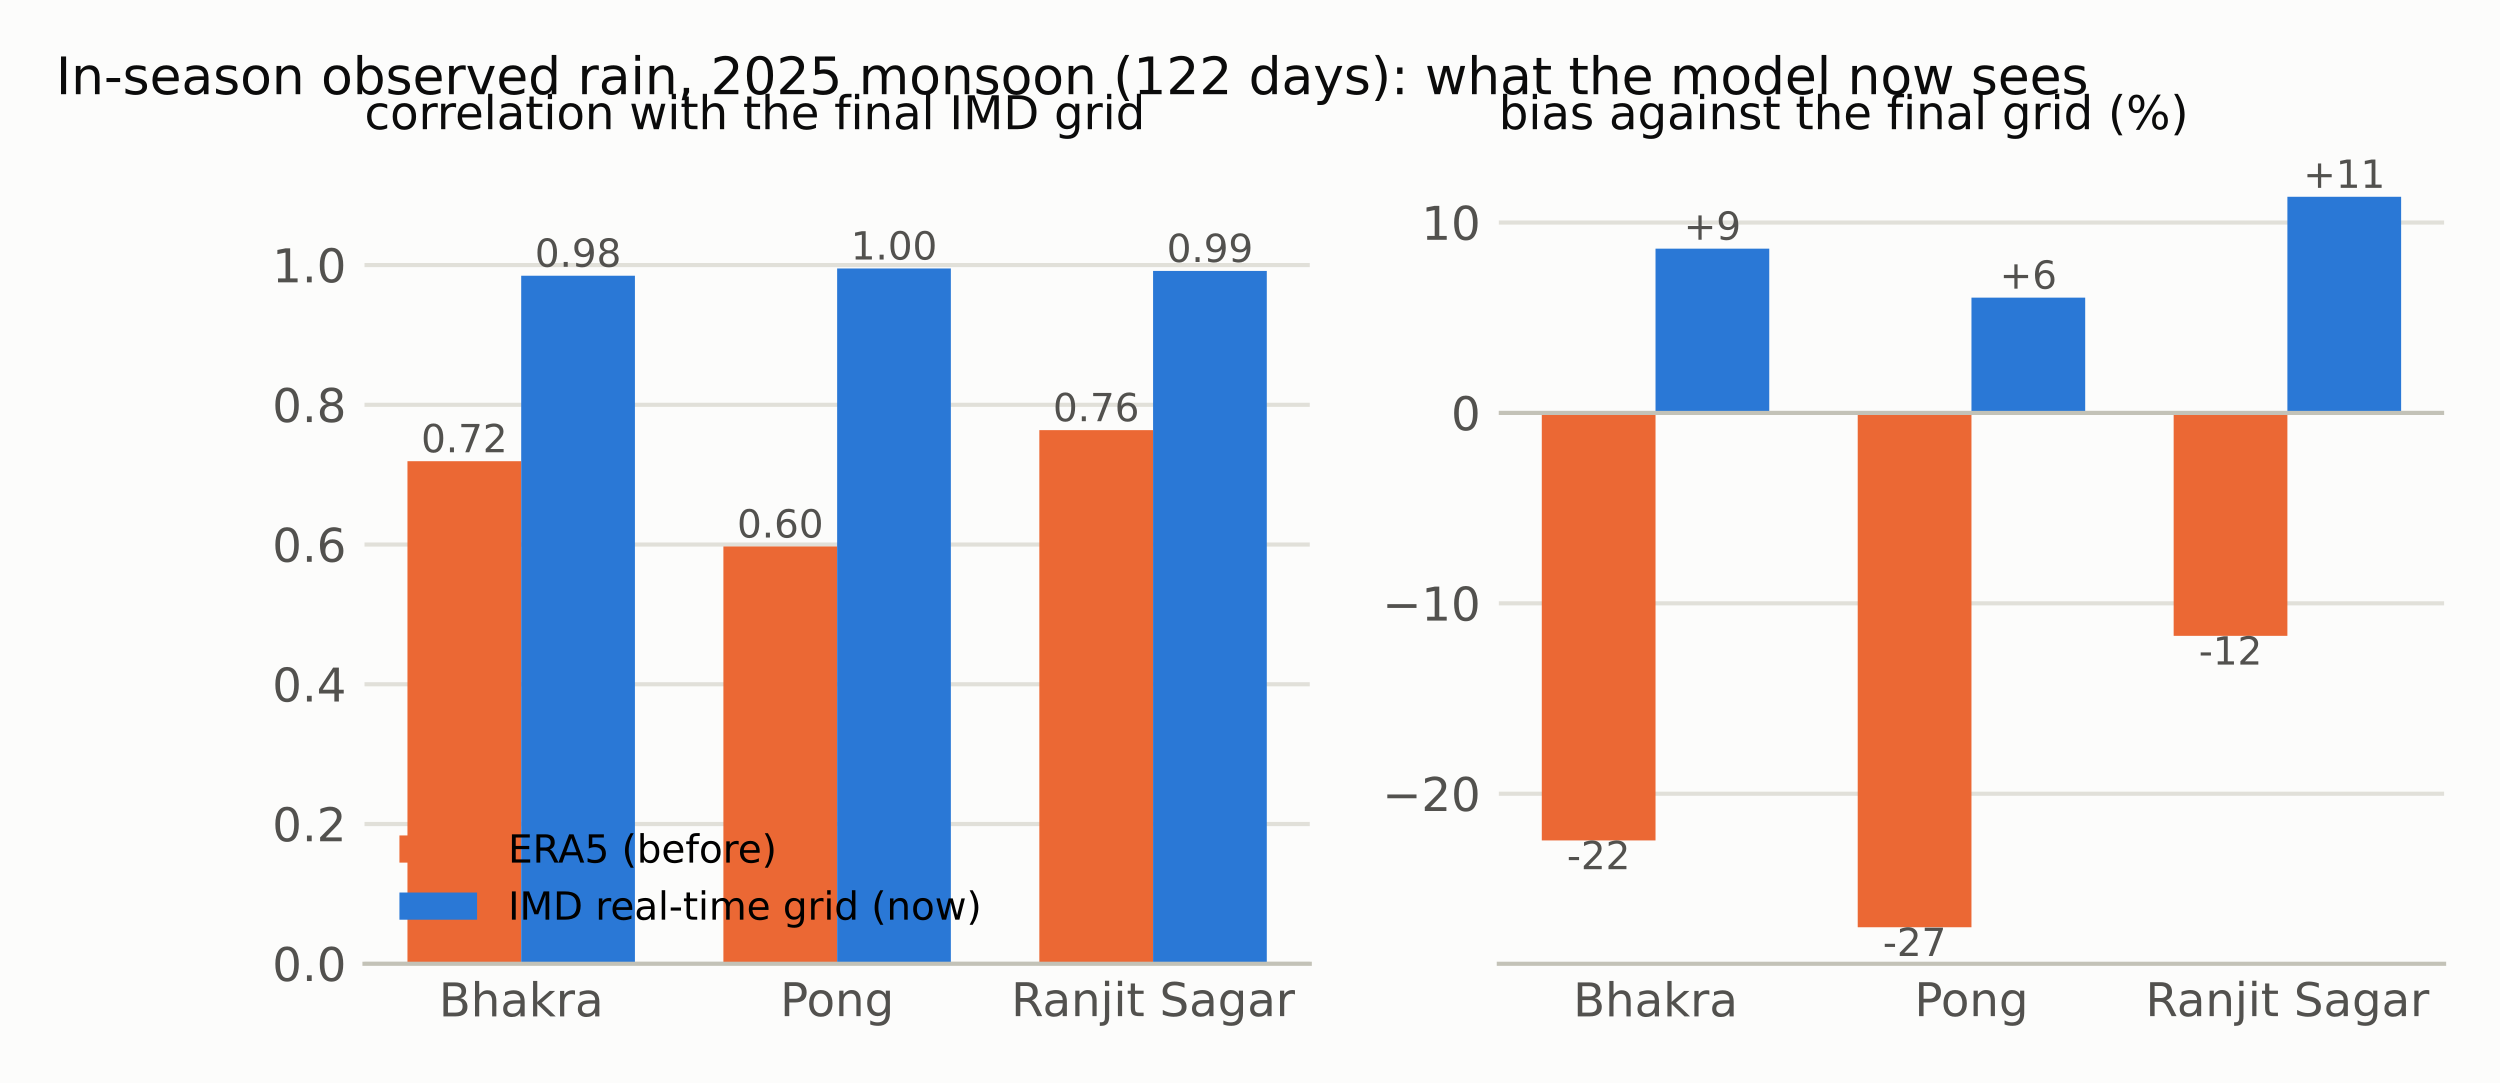
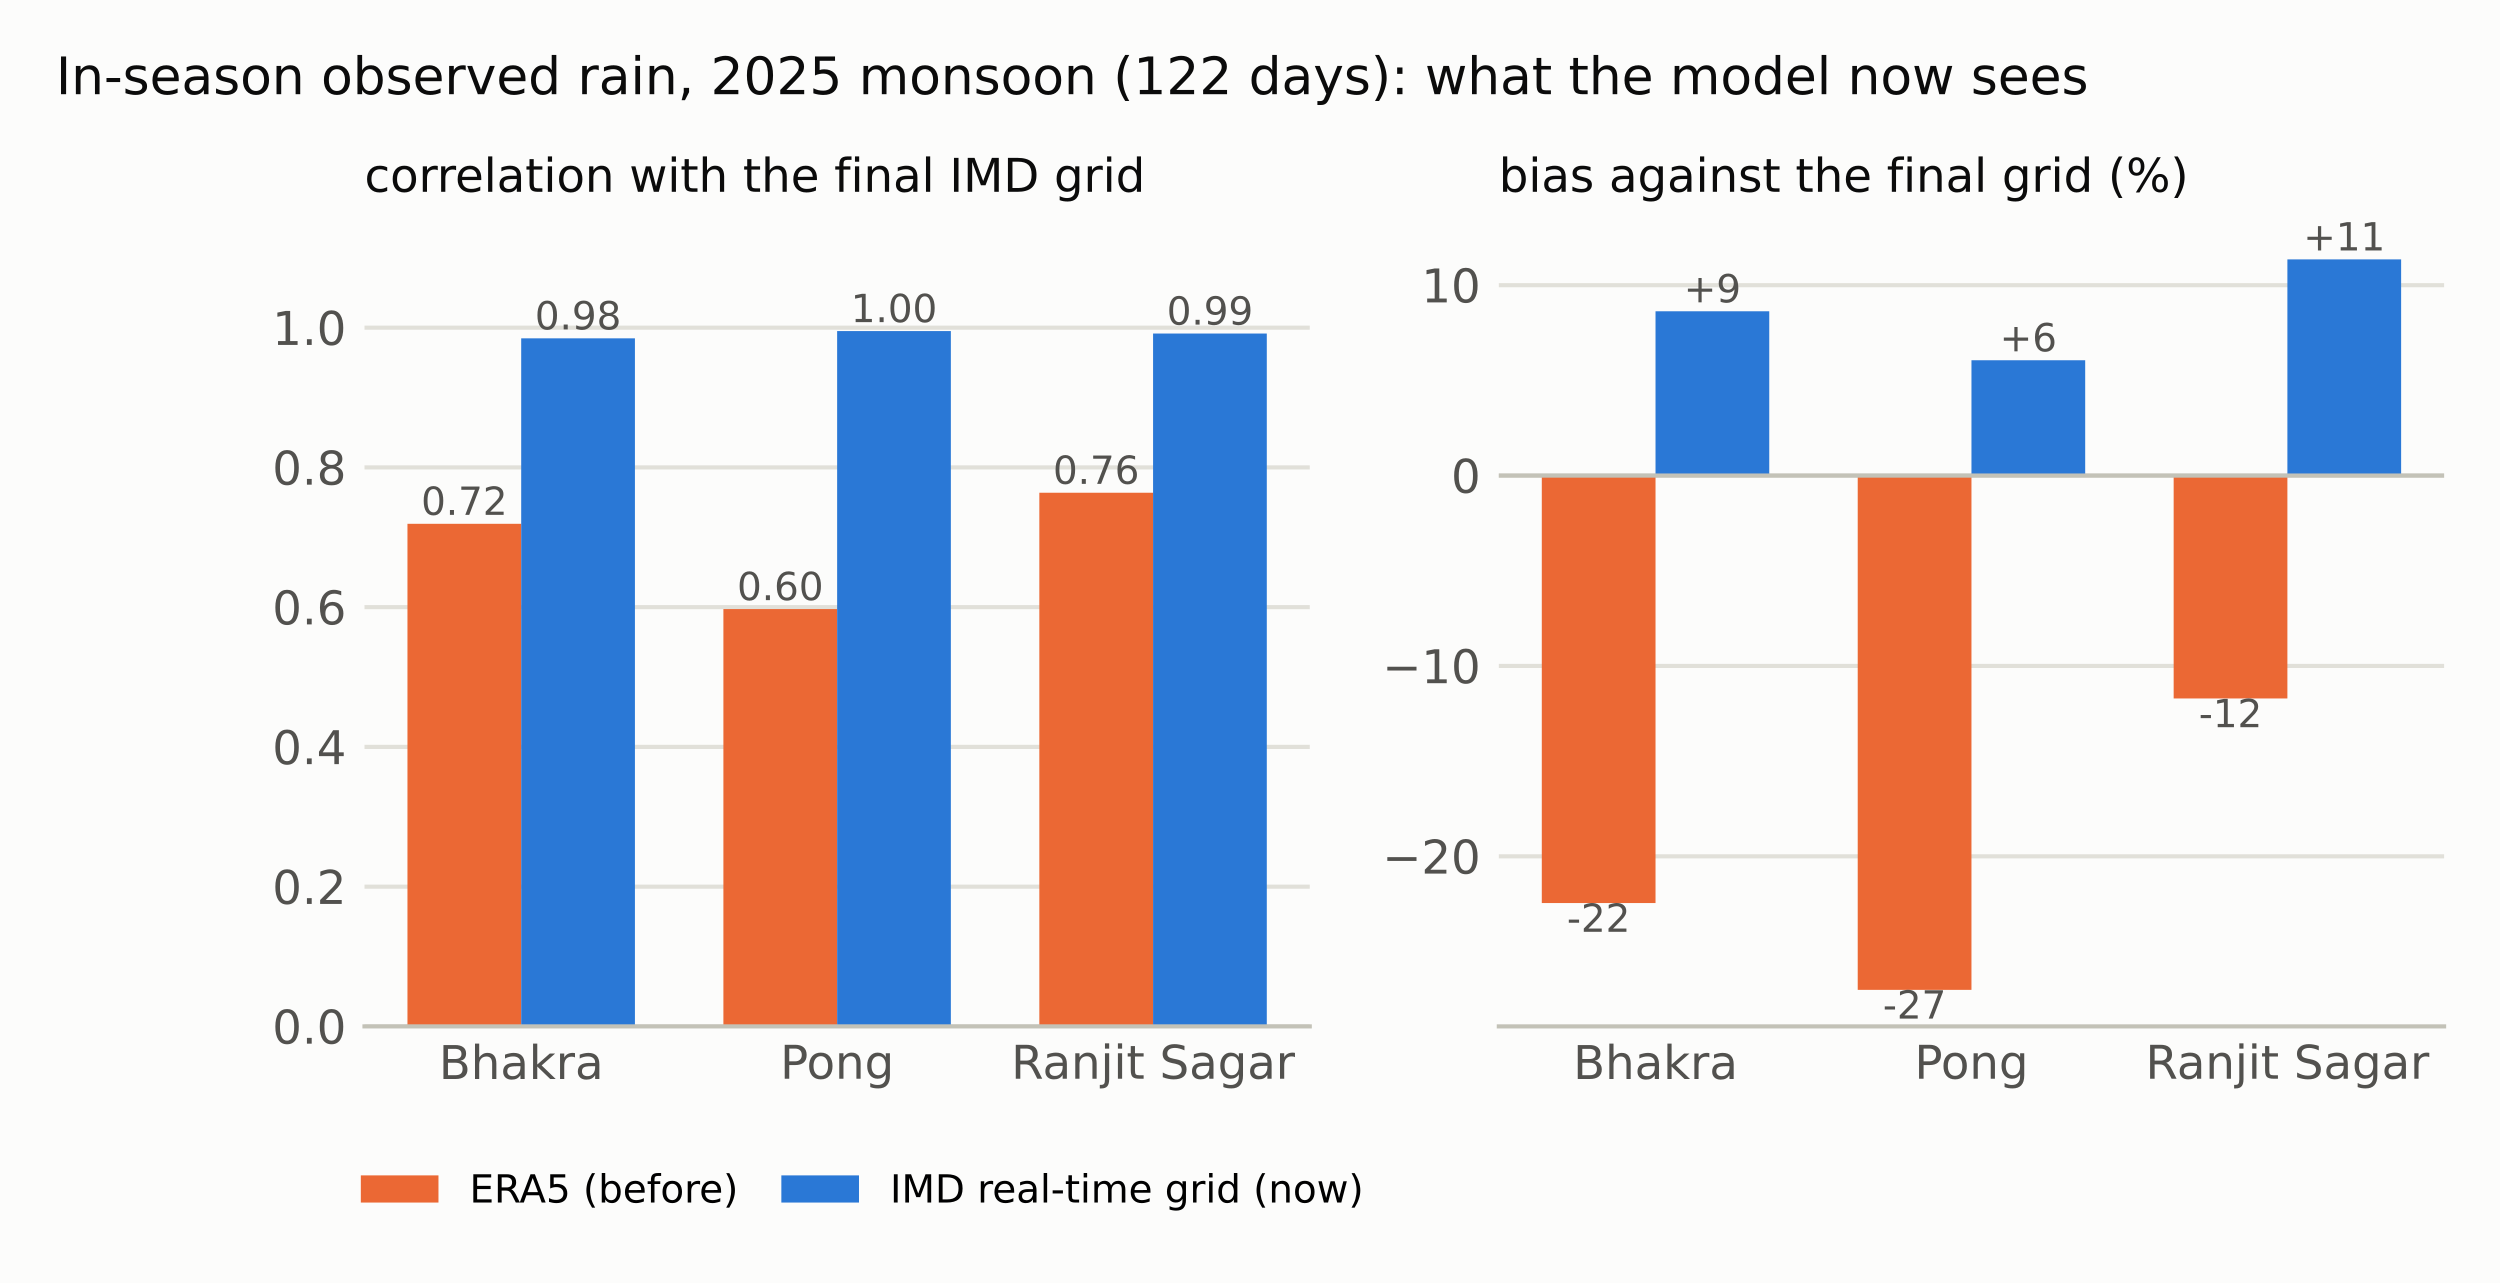
- <svg xmlns="http://www.w3.org/2000/svg" width="482.976pt" height="209.225pt" viewBox="0 0 482.976 209.225" version="1.1">
+ <svg xmlns="http://www.w3.org/2000/svg" width="482.976pt" height="247.888pt" viewBox="0 0 482.976 247.888" version="1.1">
  <defs>
    <style type="text/css">*{stroke-linejoin: round; stroke-linecap: butt}</style>
  </defs>
  <g id="figure_1">
    <g id="patch_1">
-       <path d="M 0 209.225  L 482.976 209.225  L 482.976 -0  L 0 -0  z " style="fill: #fcfcfb" />
+       <path d="M 0 247.888  L 482.976 247.888  L 482.976 0  L 0 0  z " style="fill: #fcfcfb" />
    </g>
    <g id="axes_1">
      <g id="patch_2">
-         <path d="M 70.416 186.192  L 253.034 186.192  L 253.034 30.96  L 70.416 30.96  z " style="fill: #fcfcfb" />
+         <path d="M 70.416 198.288  L 253.034 198.288  L 253.034 43.056  L 70.416 43.056  z " style="fill: #fcfcfb" />
      </g>
      <g id="matplotlib.axis_1">
        <g id="xtick_1">
          <g id="line2d_1" />
          <g id="text_1">
-             <text style="font-size: 9px; font-family: 'Segoe UI', 'DejaVu Sans', 'Arial', sans-serif; text-anchor: middle; fill: #52514e" x="100.69" y="196.355" transform="rotate(-0 100.6896 196.3548)">Bhakra</text>
+             <text style="font-size: 9px; font-family: 'Segoe UI', 'DejaVu Sans', 'Arial', sans-serif; text-anchor: middle; fill: #52514e" x="100.69" y="208.451" transform="rotate(-0 100.6896 208.4508)">Bhakra</text>
          </g>
        </g>
        <g id="xtick_2">
          <g id="line2d_2" />
          <g id="text_2">
-             <text style="font-size: 9px; font-family: 'Segoe UI', 'DejaVu Sans', 'Arial', sans-serif; text-anchor: middle; fill: #52514e" x="161.725" y="196.307" transform="rotate(-0 161.7251 196.307)">Pong</text>
+             <text style="font-size: 9px; font-family: 'Segoe UI', 'DejaVu Sans', 'Arial', sans-serif; text-anchor: middle; fill: #52514e" x="161.725" y="208.403" transform="rotate(-0 161.7251 208.403)">Pong</text>
          </g>
        </g>
        <g id="xtick_3">
          <g id="line2d_3" />
          <g id="text_3">
-             <text style="font-size: 9px; font-family: 'Segoe UI', 'DejaVu Sans', 'Arial', sans-serif; text-anchor: middle; fill: #52514e" x="222.761" y="196.307" transform="rotate(-0 222.7606 196.307)">Ranjit Sagar</text>
+             <text style="font-size: 9px; font-family: 'Segoe UI', 'DejaVu Sans', 'Arial', sans-serif; text-anchor: middle; fill: #52514e" x="222.761" y="208.403" transform="rotate(-0 222.7606 208.403)">Ranjit Sagar</text>
          </g>
        </g>
      </g>
      <g id="matplotlib.axis_2">
        <g id="ytick_1">
          <g id="line2d_4">
-             <path d="M 70.416 186.192  L 253.034 186.192  " clip-path="url(#p728047ad77)" style="fill: none; stroke: #e1e0d9; stroke-width: 0.8; stroke-linecap: square" />
+             <path d="M 70.416 198.288  L 253.034 198.288  " clip-path="url(#p8441384560)" style="fill: none; stroke: #e1e0d9; stroke-width: 0.8; stroke-linecap: square" />
          </g>
          <g id="line2d_5" />
          <g id="text_4">
-             <text style="font-size: 9px; font-family: 'Segoe UI', 'DejaVu Sans', 'Arial', sans-serif; text-anchor: end; fill: #52514e" x="66.916" y="189.523" transform="rotate(-0 66.916 189.5234)">0.0</text>
+             <text style="font-size: 9px; font-family: 'Segoe UI', 'DejaVu Sans', 'Arial', sans-serif; text-anchor: end; fill: #52514e" x="66.916" y="201.619" transform="rotate(-0 66.916 201.6194)">0.0</text>
          </g>
        </g>
        <g id="ytick_2">
          <g id="line2d_6">
-             <path d="M 70.416 159.195  L 253.034 159.195  " clip-path="url(#p728047ad77)" style="fill: none; stroke: #e1e0d9; stroke-width: 0.8; stroke-linecap: square" />
+             <path d="M 70.416 171.291  L 253.034 171.291  " clip-path="url(#p8441384560)" style="fill: none; stroke: #e1e0d9; stroke-width: 0.8; stroke-linecap: square" />
          </g>
          <g id="line2d_7" />
          <g id="text_5">
-             <text style="font-size: 9px; font-family: 'Segoe UI', 'DejaVu Sans', 'Arial', sans-serif; text-anchor: end; fill: #52514e" x="66.916" y="162.527" transform="rotate(-0 66.916 162.5265)">0.2</text>
+             <text style="font-size: 9px; font-family: 'Segoe UI', 'DejaVu Sans', 'Arial', sans-serif; text-anchor: end; fill: #52514e" x="66.916" y="174.623" transform="rotate(-0 66.916 174.6225)">0.2</text>
          </g>
        </g>
        <g id="ytick_3">
          <g id="line2d_8">
-             <path d="M 70.416 132.198  L 253.034 132.198  " clip-path="url(#p728047ad77)" style="fill: none; stroke: #e1e0d9; stroke-width: 0.8; stroke-linecap: square" />
+             <path d="M 70.416 144.294  L 253.034 144.294  " clip-path="url(#p8441384560)" style="fill: none; stroke: #e1e0d9; stroke-width: 0.8; stroke-linecap: square" />
          </g>
          <g id="line2d_9" />
          <g id="text_6">
-             <text style="font-size: 9px; font-family: 'Segoe UI', 'DejaVu Sans', 'Arial', sans-serif; text-anchor: end; fill: #52514e" x="66.916" y="135.53" transform="rotate(-0 66.916 135.5297)">0.4</text>
+             <text style="font-size: 9px; font-family: 'Segoe UI', 'DejaVu Sans', 'Arial', sans-serif; text-anchor: end; fill: #52514e" x="66.916" y="147.626" transform="rotate(-0 66.916 147.6257)">0.4</text>
          </g>
        </g>
        <g id="ytick_4">
          <g id="line2d_10">
-             <path d="M 70.416 105.201  L 253.034 105.201  " clip-path="url(#p728047ad77)" style="fill: none; stroke: #e1e0d9; stroke-width: 0.8; stroke-linecap: square" />
+             <path d="M 70.416 117.297  L 253.034 117.297  " clip-path="url(#p8441384560)" style="fill: none; stroke: #e1e0d9; stroke-width: 0.8; stroke-linecap: square" />
          </g>
          <g id="line2d_11" />
          <g id="text_7">
-             <text style="font-size: 9px; font-family: 'Segoe UI', 'DejaVu Sans', 'Arial', sans-serif; text-anchor: end; fill: #52514e" x="66.916" y="108.533" transform="rotate(-0 66.916 108.5328)">0.6</text>
+             <text style="font-size: 9px; font-family: 'Segoe UI', 'DejaVu Sans', 'Arial', sans-serif; text-anchor: end; fill: #52514e" x="66.916" y="120.629" transform="rotate(-0 66.916 120.6288)">0.6</text>
          </g>
        </g>
        <g id="ytick_5">
          <g id="line2d_12">
-             <path d="M 70.416 78.205  L 253.034 78.205  " clip-path="url(#p728047ad77)" style="fill: none; stroke: #e1e0d9; stroke-width: 0.8; stroke-linecap: square" />
+             <path d="M 70.416 90.301  L 253.034 90.301  " clip-path="url(#p8441384560)" style="fill: none; stroke: #e1e0d9; stroke-width: 0.8; stroke-linecap: square" />
          </g>
          <g id="line2d_13" />
          <g id="text_8">
-             <text style="font-size: 9px; font-family: 'Segoe UI', 'DejaVu Sans', 'Arial', sans-serif; text-anchor: end; fill: #52514e" x="66.916" y="81.536" transform="rotate(-0 66.916 81.53593)">0.8</text>
+             <text style="font-size: 9px; font-family: 'Segoe UI', 'DejaVu Sans', 'Arial', sans-serif; text-anchor: end; fill: #52514e" x="66.916" y="93.632" transform="rotate(-0 66.916 93.63193)">0.8</text>
          </g>
        </g>
        <g id="ytick_6">
          <g id="line2d_14">
-             <path d="M 70.416 51.208  L 253.034 51.208  " clip-path="url(#p728047ad77)" style="fill: none; stroke: #e1e0d9; stroke-width: 0.8; stroke-linecap: square" />
+             <path d="M 70.416 63.304  L 253.034 63.304  " clip-path="url(#p8441384560)" style="fill: none; stroke: #e1e0d9; stroke-width: 0.8; stroke-linecap: square" />
          </g>
          <g id="line2d_15" />
          <g id="text_9">
-             <text style="font-size: 9px; font-family: 'Segoe UI', 'DejaVu Sans', 'Arial', sans-serif; text-anchor: end; fill: #52514e" x="66.916" y="54.539" transform="rotate(-0 66.916 54.53906)">1.0</text>
+             <text style="font-size: 9px; font-family: 'Segoe UI', 'DejaVu Sans', 'Arial', sans-serif; text-anchor: end; fill: #52514e" x="66.916" y="66.635" transform="rotate(-0 66.916 66.63506)">1.0</text>
          </g>
        </g>
      </g>
      <g id="patch_3">
-         <path d="M 78.717 186.192  L 100.69 186.192  L 100.69 89.097  L 78.717 89.097  z " clip-path="url(#p728047ad77)" style="fill: #eb6834" />
+         <path d="M 78.717 198.288  L 100.69 198.288  L 100.69 101.193  L 78.717 101.193  z " clip-path="url(#p8441384560)" style="fill: #eb6834" />
      </g>
      <g id="patch_4">
-         <path d="M 139.752 186.192  L 161.725 186.192  L 161.725 105.569  L 139.752 105.569  z " clip-path="url(#p728047ad77)" style="fill: #eb6834" />
+         <path d="M 139.752 198.288  L 161.725 198.288  L 161.725 117.665  L 139.752 117.665  z " clip-path="url(#p8441384560)" style="fill: #eb6834" />
      </g>
      <g id="patch_5">
-         <path d="M 200.788 186.192  L 222.761 186.192  L 222.761 83.101  L 200.788 83.101  z " clip-path="url(#p728047ad77)" style="fill: #eb6834" />
+         <path d="M 200.788 198.288  L 222.761 198.288  L 222.761 95.197  L 200.788 95.197  z " clip-path="url(#p8441384560)" style="fill: #eb6834" />
      </g>
      <g id="patch_6">
-         <path d="M 100.69 186.192  L 122.662 186.192  L 122.662 53.264  L 100.69 53.264  z " clip-path="url(#p728047ad77)" style="fill: #2a78d6" />
+         <path d="M 100.69 198.288  L 122.662 198.288  L 122.662 65.36  L 100.69 65.36  z " clip-path="url(#p8441384560)" style="fill: #2a78d6" />
      </g>
      <g id="patch_7">
-         <path d="M 161.725 186.192  L 183.698 186.192  L 183.698 51.864  L 161.725 51.864  z " clip-path="url(#p728047ad77)" style="fill: #2a78d6" />
+         <path d="M 161.725 198.288  L 183.698 198.288  L 183.698 63.96  L 161.725 63.96  z " clip-path="url(#p8441384560)" style="fill: #2a78d6" />
      </g>
      <g id="patch_8">
-         <path d="M 222.761 186.192  L 244.733 186.192  L 244.733 52.345  L 222.761 52.345  z " clip-path="url(#p728047ad77)" style="fill: #2a78d6" />
+         <path d="M 222.761 198.288  L 244.733 198.288  L 244.733 64.441  L 222.761 64.441  z " clip-path="url(#p8441384560)" style="fill: #2a78d6" />
      </g>
      <g id="patch_9">
-         <path d="M 70.416 186.192  L 253.034 186.192  " style="fill: none; stroke: #c3c2b7; stroke-width: 0.8; stroke-linejoin: miter; stroke-linecap: square" />
+         <path d="M 70.416 198.288  L 253.034 198.288  " style="fill: none; stroke: #c3c2b7; stroke-width: 0.8; stroke-linejoin: miter; stroke-linecap: square" />
      </g>
      <g id="text_10">
-         <text style="font-size: 7.5px; font-family: 'Segoe UI', 'DejaVu Sans', 'Arial', sans-serif; text-anchor: middle; fill: #52514e" x="89.703" y="87.372" transform="rotate(-0 89.70321 87.37161)">0.72</text>
+         <text style="font-size: 7.5px; font-family: 'Segoe UI', 'DejaVu Sans', 'Arial', sans-serif; text-anchor: middle; fill: #52514e" x="89.703" y="99.468" transform="rotate(-0 89.70321 99.46761)">0.72</text>
      </g>
      <g id="text_11">
-         <text style="font-size: 7.5px; font-family: 'Segoe UI', 'DejaVu Sans', 'Arial', sans-serif; text-anchor: middle; fill: #52514e" x="150.739" y="103.844" transform="rotate(-0 150.7387 103.8435)">0.60</text>
+         <text style="font-size: 7.5px; font-family: 'Segoe UI', 'DejaVu Sans', 'Arial', sans-serif; text-anchor: middle; fill: #52514e" x="150.739" y="115.94" transform="rotate(-0 150.7387 115.9395)">0.60</text>
      </g>
      <g id="text_12">
-         <text style="font-size: 7.5px; font-family: 'Segoe UI', 'DejaVu Sans', 'Arial', sans-serif; text-anchor: middle; fill: #52514e" x="211.774" y="81.376" transform="rotate(-0 211.7742 81.37584)">0.76</text>
+         <text style="font-size: 7.5px; font-family: 'Segoe UI', 'DejaVu Sans', 'Arial', sans-serif; text-anchor: middle; fill: #52514e" x="211.774" y="93.472" transform="rotate(-0 211.7742 93.47184)">0.76</text>
      </g>
      <g id="text_13">
-         <text style="font-size: 7.5px; font-family: 'Segoe UI', 'DejaVu Sans', 'Arial', sans-serif; text-anchor: middle; fill: #52514e" x="111.676" y="51.539" transform="rotate(-0 111.676 51.53877)">0.98</text>
+         <text style="font-size: 7.5px; font-family: 'Segoe UI', 'DejaVu Sans', 'Arial', sans-serif; text-anchor: middle; fill: #52514e" x="111.676" y="63.635" transform="rotate(-0 111.676 63.63477)">0.98</text>
      </g>
      <g id="text_14">
-         <text style="font-size: 7.5px; font-family: 'Segoe UI', 'DejaVu Sans', 'Arial', sans-serif; text-anchor: middle; fill: #52514e" x="172.711" y="50.139" transform="rotate(-0 172.7115 50.1387)">1.00</text>
+         <text style="font-size: 7.5px; font-family: 'Segoe UI', 'DejaVu Sans', 'Arial', sans-serif; text-anchor: middle; fill: #52514e" x="172.711" y="62.235" transform="rotate(-0 172.7115 62.2347)">1.00</text>
      </g>
      <g id="text_15">
-         <text style="font-size: 7.5px; font-family: 'Segoe UI', 'DejaVu Sans', 'Arial', sans-serif; text-anchor: middle; fill: #52514e" x="233.747" y="50.62" transform="rotate(-0 233.747 50.62047)">0.99</text>
+         <text style="font-size: 7.5px; font-family: 'Segoe UI', 'DejaVu Sans', 'Arial', sans-serif; text-anchor: middle; fill: #52514e" x="233.747" y="62.716" transform="rotate(-0 233.747 62.71647)">0.99</text>
      </g>
      <g id="text_16">
-         <text style="font-size: 9px; font-family: 'Segoe UI', 'DejaVu Sans', 'Arial', sans-serif; text-anchor: start; fill: #0b0b0b" x="70.416" y="24.96" transform="rotate(-0 70.416 24.96)">correlation with the final IMD grid</text>
+         <text style="font-size: 9px; font-family: 'Segoe UI', 'DejaVu Sans', 'Arial', sans-serif; text-anchor: start; fill: #0b0b0b" x="70.416" y="37.056" transform="rotate(-0 70.416 37.056)">correlation with the final IMD grid</text>
      </g>
      <g id="legend_1">
        <g id="patch_10">
-           <path d="M 77.166 166.65  L 92.166 166.65  L 92.166 161.4  L 77.166 161.4  z " style="fill: #eb6834" />
+           <path d="M 69.708 232.323  L 84.708 232.323  L 84.708 227.073  L 69.708 227.073  z " style="fill: #eb6834" />
        </g>
        <g id="text_17">
-           <text style="font-size: 7.5px; font-family: 'Segoe UI', 'DejaVu Sans', 'Arial', sans-serif; text-anchor: start" x="98.166" y="166.65" transform="rotate(-0 98.166 166.6498)">ERA5 (before)</text>
+           <text style="font-size: 7.5px; font-family: 'Segoe UI', 'DejaVu Sans', 'Arial', sans-serif; text-anchor: start" x="90.708" y="232.323" transform="rotate(-0 90.70771 232.3228)">ERA5 (before)</text>
        </g>
        <g id="patch_11">
-           <path d="M 77.166 177.677  L 92.166 177.677  L 92.166 172.427  L 77.166 172.427  z " style="fill: #2a78d6" />
+           <path d="M 150.949 232.323  L 165.949 232.323  L 165.949 227.073  L 150.949 227.073  z " style="fill: #2a78d6" />
        </g>
        <g id="text_18">
-           <text style="font-size: 7.5px; font-family: 'Segoe UI', 'DejaVu Sans', 'Arial', sans-serif; text-anchor: start" x="98.166" y="177.677" transform="rotate(-0 98.166 177.6772)">IMD real-time grid (now)</text>
+           <text style="font-size: 7.5px; font-family: 'Segoe UI', 'DejaVu Sans', 'Arial', sans-serif; text-anchor: start" x="171.949" y="232.323" transform="rotate(-0 171.9491 232.3228)">IMD real-time grid (now)</text>
        </g>
      </g>
    </g>
    <g id="axes_2">
      <g id="patch_12">
-         <path d="M 289.558 186.192  L 472.176 186.192  L 472.176 30.96  L 289.558 30.96  z " style="fill: #fcfcfb" />
+         <path d="M 289.558 198.288  L 472.176 198.288  L 472.176 43.056  L 289.558 43.056  z " style="fill: #fcfcfb" />
      </g>
      <g id="matplotlib.axis_3">
        <g id="xtick_4">
          <g id="line2d_16" />
          <g id="text_19">
-             <text style="font-size: 9px; font-family: 'Segoe UI', 'DejaVu Sans', 'Arial', sans-serif; text-anchor: middle; fill: #52514e" x="319.831" y="196.355" transform="rotate(-0 319.8314 196.3548)">Bhakra</text>
+             <text style="font-size: 9px; font-family: 'Segoe UI', 'DejaVu Sans', 'Arial', sans-serif; text-anchor: middle; fill: #52514e" x="319.831" y="208.451" transform="rotate(-0 319.8314 208.4508)">Bhakra</text>
          </g>
        </g>
        <g id="xtick_5">
          <g id="line2d_17" />
          <g id="text_20">
-             <text style="font-size: 9px; font-family: 'Segoe UI', 'DejaVu Sans', 'Arial', sans-serif; text-anchor: middle; fill: #52514e" x="380.867" y="196.307" transform="rotate(-0 380.8669 196.307)">Pong</text>
+             <text style="font-size: 9px; font-family: 'Segoe UI', 'DejaVu Sans', 'Arial', sans-serif; text-anchor: middle; fill: #52514e" x="380.867" y="208.403" transform="rotate(-0 380.8669 208.403)">Pong</text>
          </g>
        </g>
        <g id="xtick_6">
          <g id="line2d_18" />
          <g id="text_21">
-             <text style="font-size: 9px; font-family: 'Segoe UI', 'DejaVu Sans', 'Arial', sans-serif; text-anchor: middle; fill: #52514e" x="441.902" y="196.307" transform="rotate(-0 441.9024 196.307)">Ranjit Sagar</text>
+             <text style="font-size: 9px; font-family: 'Segoe UI', 'DejaVu Sans', 'Arial', sans-serif; text-anchor: middle; fill: #52514e" x="441.902" y="208.403" transform="rotate(-0 441.9024 208.403)">Ranjit Sagar</text>
          </g>
        </g>
      </g>
      <g id="matplotlib.axis_4">
        <g id="ytick_7">
          <g id="line2d_19">
-             <path d="M 289.558 153.344  L 472.176 153.344  " clip-path="url(#p5141728476)" style="fill: none; stroke: #e1e0d9; stroke-width: 0.8; stroke-linecap: square" />
+             <path d="M 289.558 165.44  L 472.176 165.44  " clip-path="url(#p195dd6180f)" style="fill: none; stroke: #e1e0d9; stroke-width: 0.8; stroke-linecap: square" />
          </g>
          <g id="line2d_20" />
          <g id="text_22">
-             <text style="font-size: 9px; font-family: 'Segoe UI', 'DejaVu Sans', 'Arial', sans-serif; text-anchor: end; fill: #52514e" x="286.058" y="156.675" transform="rotate(-0 286.0578 156.6752)">−20</text>
+             <text style="font-size: 9px; font-family: 'Segoe UI', 'DejaVu Sans', 'Arial', sans-serif; text-anchor: end; fill: #52514e" x="286.058" y="168.771" transform="rotate(-0 286.0578 168.7712)">−20</text>
          </g>
        </g>
        <g id="ytick_8">
          <g id="line2d_21">
-             <path d="M 289.558 116.561  L 472.176 116.561  " clip-path="url(#p5141728476)" style="fill: none; stroke: #e1e0d9; stroke-width: 0.8; stroke-linecap: square" />
+             <path d="M 289.558 128.657  L 472.176 128.657  " clip-path="url(#p195dd6180f)" style="fill: none; stroke: #e1e0d9; stroke-width: 0.8; stroke-linecap: square" />
          </g>
          <g id="line2d_22" />
          <g id="text_23">
-             <text style="font-size: 9px; font-family: 'Segoe UI', 'DejaVu Sans', 'Arial', sans-serif; text-anchor: end; fill: #52514e" x="286.058" y="119.893" transform="rotate(-0 286.0578 119.8929)">−10</text>
+             <text style="font-size: 9px; font-family: 'Segoe UI', 'DejaVu Sans', 'Arial', sans-serif; text-anchor: end; fill: #52514e" x="286.058" y="131.989" transform="rotate(-0 286.0578 131.9889)">−10</text>
          </g>
        </g>
        <g id="ytick_9">
          <g id="line2d_23">
-             <path d="M 289.558 79.779  L 472.176 79.779  " clip-path="url(#p5141728476)" style="fill: none; stroke: #e1e0d9; stroke-width: 0.8; stroke-linecap: square" />
+             <path d="M 289.558 91.875  L 472.176 91.875  " clip-path="url(#p195dd6180f)" style="fill: none; stroke: #e1e0d9; stroke-width: 0.8; stroke-linecap: square" />
          </g>
          <g id="line2d_24" />
          <g id="text_24">
-             <text style="font-size: 9px; font-family: 'Segoe UI', 'DejaVu Sans', 'Arial', sans-serif; text-anchor: end; fill: #52514e" x="286.058" y="83.111" transform="rotate(-0 286.0578 83.11055)">0</text>
+             <text style="font-size: 9px; font-family: 'Segoe UI', 'DejaVu Sans', 'Arial', sans-serif; text-anchor: end; fill: #52514e" x="286.058" y="95.207" transform="rotate(-0 286.0578 95.20655)">0</text>
          </g>
        </g>
        <g id="ytick_10">
          <g id="line2d_25">
-             <path d="M 289.558 42.997  L 472.176 42.997  " clip-path="url(#p5141728476)" style="fill: none; stroke: #e1e0d9; stroke-width: 0.8; stroke-linecap: square" />
+             <path d="M 289.558 55.093  L 472.176 55.093  " clip-path="url(#p195dd6180f)" style="fill: none; stroke: #e1e0d9; stroke-width: 0.8; stroke-linecap: square" />
          </g>
          <g id="line2d_26" />
          <g id="text_25">
-             <text style="font-size: 9px; font-family: 'Segoe UI', 'DejaVu Sans', 'Arial', sans-serif; text-anchor: end; fill: #52514e" x="286.058" y="46.328" transform="rotate(-0 286.0578 46.32823)">10</text>
+             <text style="font-size: 9px; font-family: 'Segoe UI', 'DejaVu Sans', 'Arial', sans-serif; text-anchor: end; fill: #52514e" x="286.058" y="58.424" transform="rotate(-0 286.0578 58.42422)">10</text>
          </g>
        </g>
      </g>
      <g id="patch_13">
-         <path d="M 297.859 79.779  L 319.831 79.779  L 319.831 162.364  L 297.859 162.364  z " clip-path="url(#p5141728476)" style="fill: #eb6834" />
+         <path d="M 297.859 91.875  L 319.831 91.875  L 319.831 174.46  L 297.859 174.46  z " clip-path="url(#p195dd6180f)" style="fill: #eb6834" />
      </g>
      <g id="patch_14">
-         <path d="M 358.894 79.779  L 380.867 79.779  L 380.867 179.136  L 358.894 179.136  z " clip-path="url(#p5141728476)" style="fill: #eb6834" />
+         <path d="M 358.894 91.875  L 380.867 91.875  L 380.867 191.232  L 358.894 191.232  z " clip-path="url(#p195dd6180f)" style="fill: #eb6834" />
      </g>
      <g id="patch_15">
-         <path d="M 419.93 79.779  L 441.902 79.779  L 441.902 122.84  L 419.93 122.84  z " clip-path="url(#p5141728476)" style="fill: #eb6834" />
+         <path d="M 419.93 91.875  L 441.902 91.875  L 441.902 134.936  L 419.93 134.936  z " clip-path="url(#p195dd6180f)" style="fill: #eb6834" />
      </g>
      <g id="patch_16">
-         <path d="M 319.831 79.779  L 341.804 79.779  L 341.804 48.039  L 319.831 48.039  z " clip-path="url(#p5141728476)" style="fill: #2a78d6" />
+         <path d="M 319.831 91.875  L 341.804 91.875  L 341.804 60.135  L 319.831 60.135  z " clip-path="url(#p195dd6180f)" style="fill: #2a78d6" />
      </g>
      <g id="patch_17">
-         <path d="M 380.867 79.779  L 402.84 79.779  L 402.84 57.501  L 380.867 57.501  z " clip-path="url(#p5141728476)" style="fill: #2a78d6" />
+         <path d="M 380.867 91.875  L 402.84 91.875  L 402.84 69.597  L 380.867 69.597  z " clip-path="url(#p195dd6180f)" style="fill: #2a78d6" />
      </g>
      <g id="patch_18">
-         <path d="M 441.902 79.779  L 463.875 79.779  L 463.875 38.016  L 441.902 38.016  z " clip-path="url(#p5141728476)" style="fill: #2a78d6" />
+         <path d="M 441.902 91.875  L 463.875 91.875  L 463.875 50.112  L 441.902 50.112  z " clip-path="url(#p195dd6180f)" style="fill: #2a78d6" />
      </g>
      <g id="line2d_27">
-         <path d="M 289.558 79.779  L 472.176 79.779  " clip-path="url(#p5141728476)" style="fill: none; stroke: #c3c2b7; stroke-width: 0.8; stroke-linecap: square" />
+         <path d="M 289.558 91.875  L 472.176 91.875  " clip-path="url(#p195dd6180f)" style="fill: none; stroke: #c3c2b7; stroke-width: 0.8; stroke-linecap: square" />
      </g>
      <g id="patch_19">
-         <path d="M 289.558 186.192  L 472.176 186.192  " style="fill: none; stroke: #c3c2b7; stroke-width: 0.8; stroke-linejoin: miter; stroke-linecap: square" />
+         <path d="M 289.558 198.288  L 472.176 198.288  " style="fill: none; stroke: #c3c2b7; stroke-width: 0.8; stroke-linejoin: miter; stroke-linecap: square" />
      </g>
      <g id="text_26">
-         <text style="font-size: 7.5px; font-family: 'Segoe UI', 'DejaVu Sans', 'Arial', sans-serif; text-anchor: middle; fill: #52514e" x="308.845" y="167.917" transform="rotate(-0 308.845 167.9165)">-22</text>
+         <text style="font-size: 7.5px; font-family: 'Segoe UI', 'DejaVu Sans', 'Arial', sans-serif; text-anchor: middle; fill: #52514e" x="308.845" y="180.013" transform="rotate(-0 308.845 180.0125)">-22</text>
      </g>
      <g id="text_27">
-         <text style="font-size: 7.5px; font-family: 'Segoe UI', 'DejaVu Sans', 'Arial', sans-serif; text-anchor: middle; fill: #52514e" x="369.881" y="184.688" transform="rotate(-0 369.8805 184.6883)">-27</text>
+         <text style="font-size: 7.5px; font-family: 'Segoe UI', 'DejaVu Sans', 'Arial', sans-serif; text-anchor: middle; fill: #52514e" x="369.881" y="196.784" transform="rotate(-0 369.8805 196.7843)">-27</text>
      </g>
      <g id="text_28">
-         <text style="font-size: 7.5px; font-family: 'Segoe UI', 'DejaVu Sans', 'Arial', sans-serif; text-anchor: middle; fill: #52514e" x="430.916" y="128.393" transform="rotate(-0 430.916 128.3927)">-12</text>
+         <text style="font-size: 7.5px; font-family: 'Segoe UI', 'DejaVu Sans', 'Arial', sans-serif; text-anchor: middle; fill: #52514e" x="430.916" y="140.489" transform="rotate(-0 430.916 140.4887)">-12</text>
      </g>
      <g id="text_29">
-         <text style="font-size: 7.5px; font-family: 'Segoe UI', 'DejaVu Sans', 'Arial', sans-serif; text-anchor: middle; fill: #52514e" x="330.818" y="46.314" transform="rotate(-0 330.8178 46.31353)">+9</text>
+         <text style="font-size: 7.5px; font-family: 'Segoe UI', 'DejaVu Sans', 'Arial', sans-serif; text-anchor: middle; fill: #52514e" x="330.818" y="58.41" transform="rotate(-0 330.8178 58.40953)">+9</text>
      </g>
      <g id="text_30">
-         <text style="font-size: 7.5px; font-family: 'Segoe UI', 'DejaVu Sans', 'Arial', sans-serif; text-anchor: middle; fill: #52514e" x="391.853" y="55.776" transform="rotate(-0 391.8533 55.77554)">+6</text>
+         <text style="font-size: 7.5px; font-family: 'Segoe UI', 'DejaVu Sans', 'Arial', sans-serif; text-anchor: middle; fill: #52514e" x="391.853" y="67.872" transform="rotate(-0 391.8533 67.87154)">+6</text>
      </g>
      <g id="text_31">
-         <text style="font-size: 7.5px; font-family: 'Segoe UI', 'DejaVu Sans', 'Arial', sans-serif; text-anchor: middle; fill: #52514e" x="452.889" y="36.291" transform="rotate(-0 452.8888 36.291)">+11</text>
+         <text style="font-size: 7.5px; font-family: 'Segoe UI', 'DejaVu Sans', 'Arial', sans-serif; text-anchor: middle; fill: #52514e" x="452.889" y="48.387" transform="rotate(-0 452.8888 48.387)">+11</text>
      </g>
      <g id="text_32">
-         <text style="font-size: 9px; font-family: 'Segoe UI', 'DejaVu Sans', 'Arial', sans-serif; text-anchor: start; fill: #0b0b0b" x="289.558" y="24.96" transform="rotate(-0 289.5578 24.96)">bias against the final grid (%)</text>
+         <text style="font-size: 9px; font-family: 'Segoe UI', 'DejaVu Sans', 'Arial', sans-serif; text-anchor: start; fill: #0b0b0b" x="289.558" y="37.056" transform="rotate(-0 289.5578 37.056)">bias against the final grid (%)</text>
      </g>
    </g>
    <g id="text_33">
      <text style="font-size: 10px; font-family: 'Segoe UI', 'DejaVu Sans', 'Arial', sans-serif; text-anchor: start; fill: #0b0b0b" x="10.8" y="18.203" transform="rotate(-0 10.8 18.20312)">In-season observed rain, 2025 monsoon (122 days): what the model now sees</text>
    </g>
  </g>
  <defs>
-     <clipPath id="p728047ad77">
-       <rect x="70.416" y="30.96" width="182.618" height="155.232" />
+     <clipPath id="p8441384560">
+       <rect x="70.416" y="43.056" width="182.618" height="155.232" />
    </clipPath>
-     <clipPath id="p5141728476">
-       <rect x="289.558" y="30.96" width="182.618" height="155.232" />
+     <clipPath id="p195dd6180f">
+       <rect x="289.558" y="43.056" width="182.618" height="155.232" />
    </clipPath>
  </defs>
</svg>
